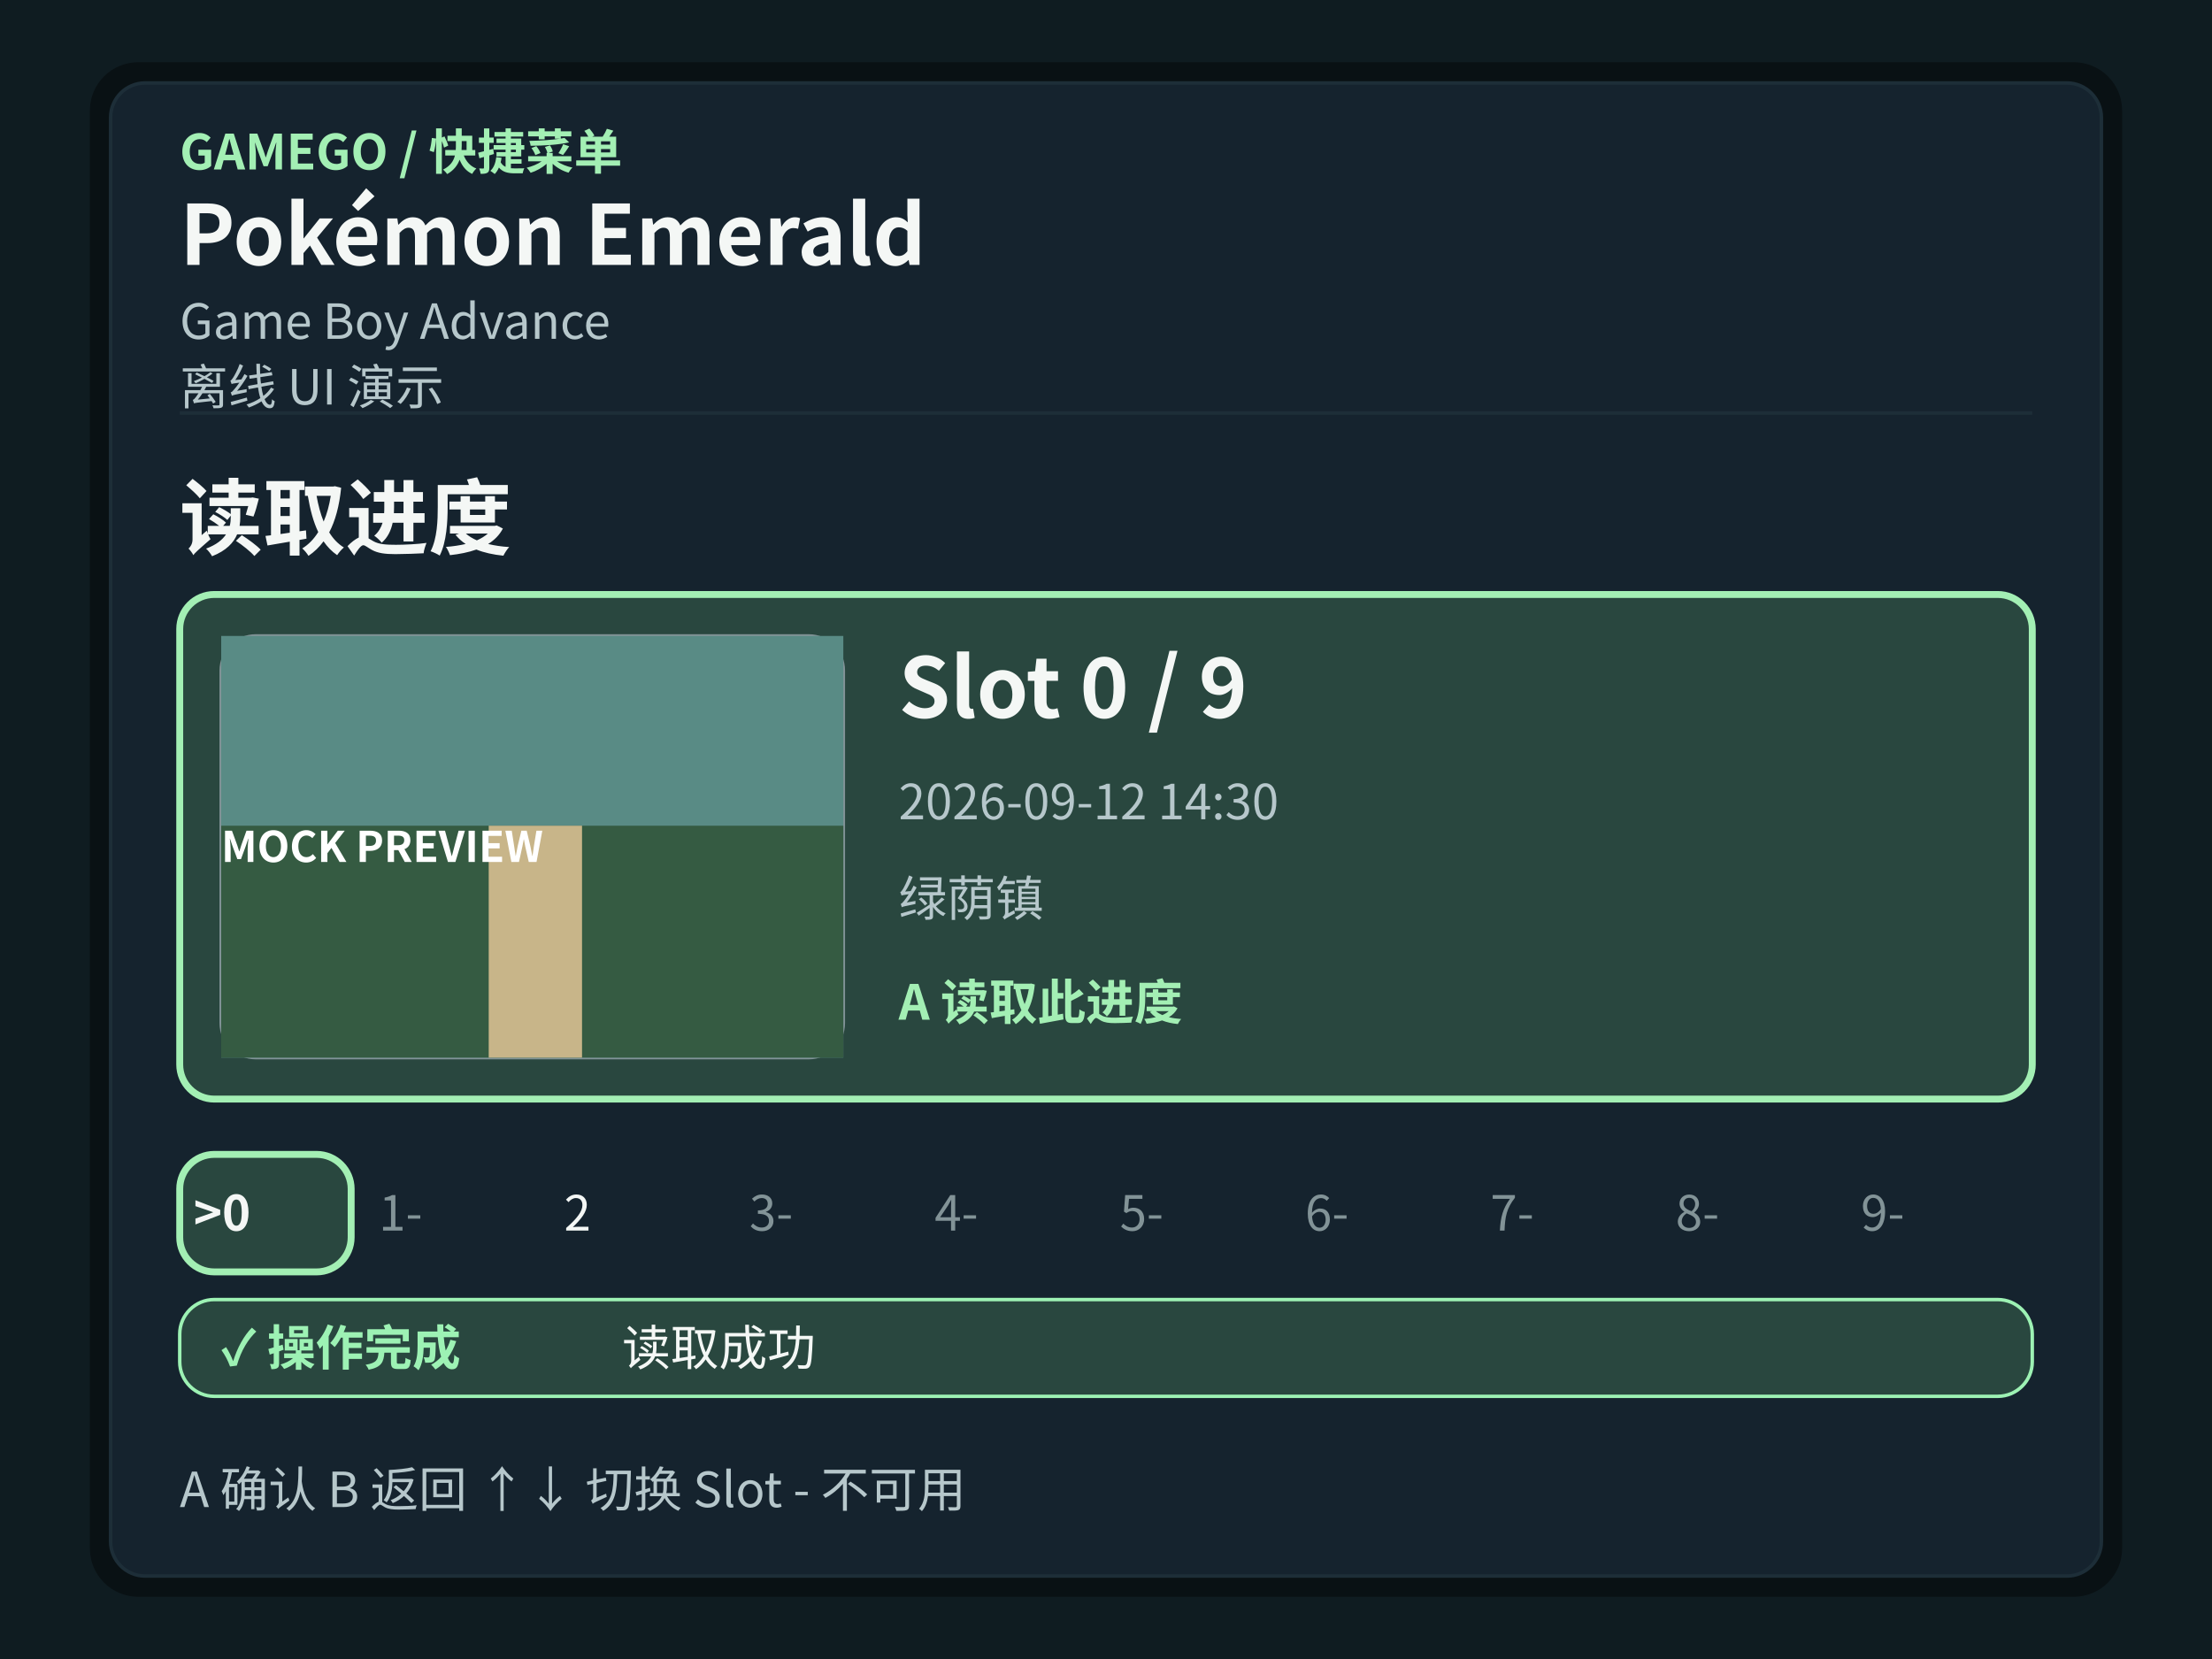
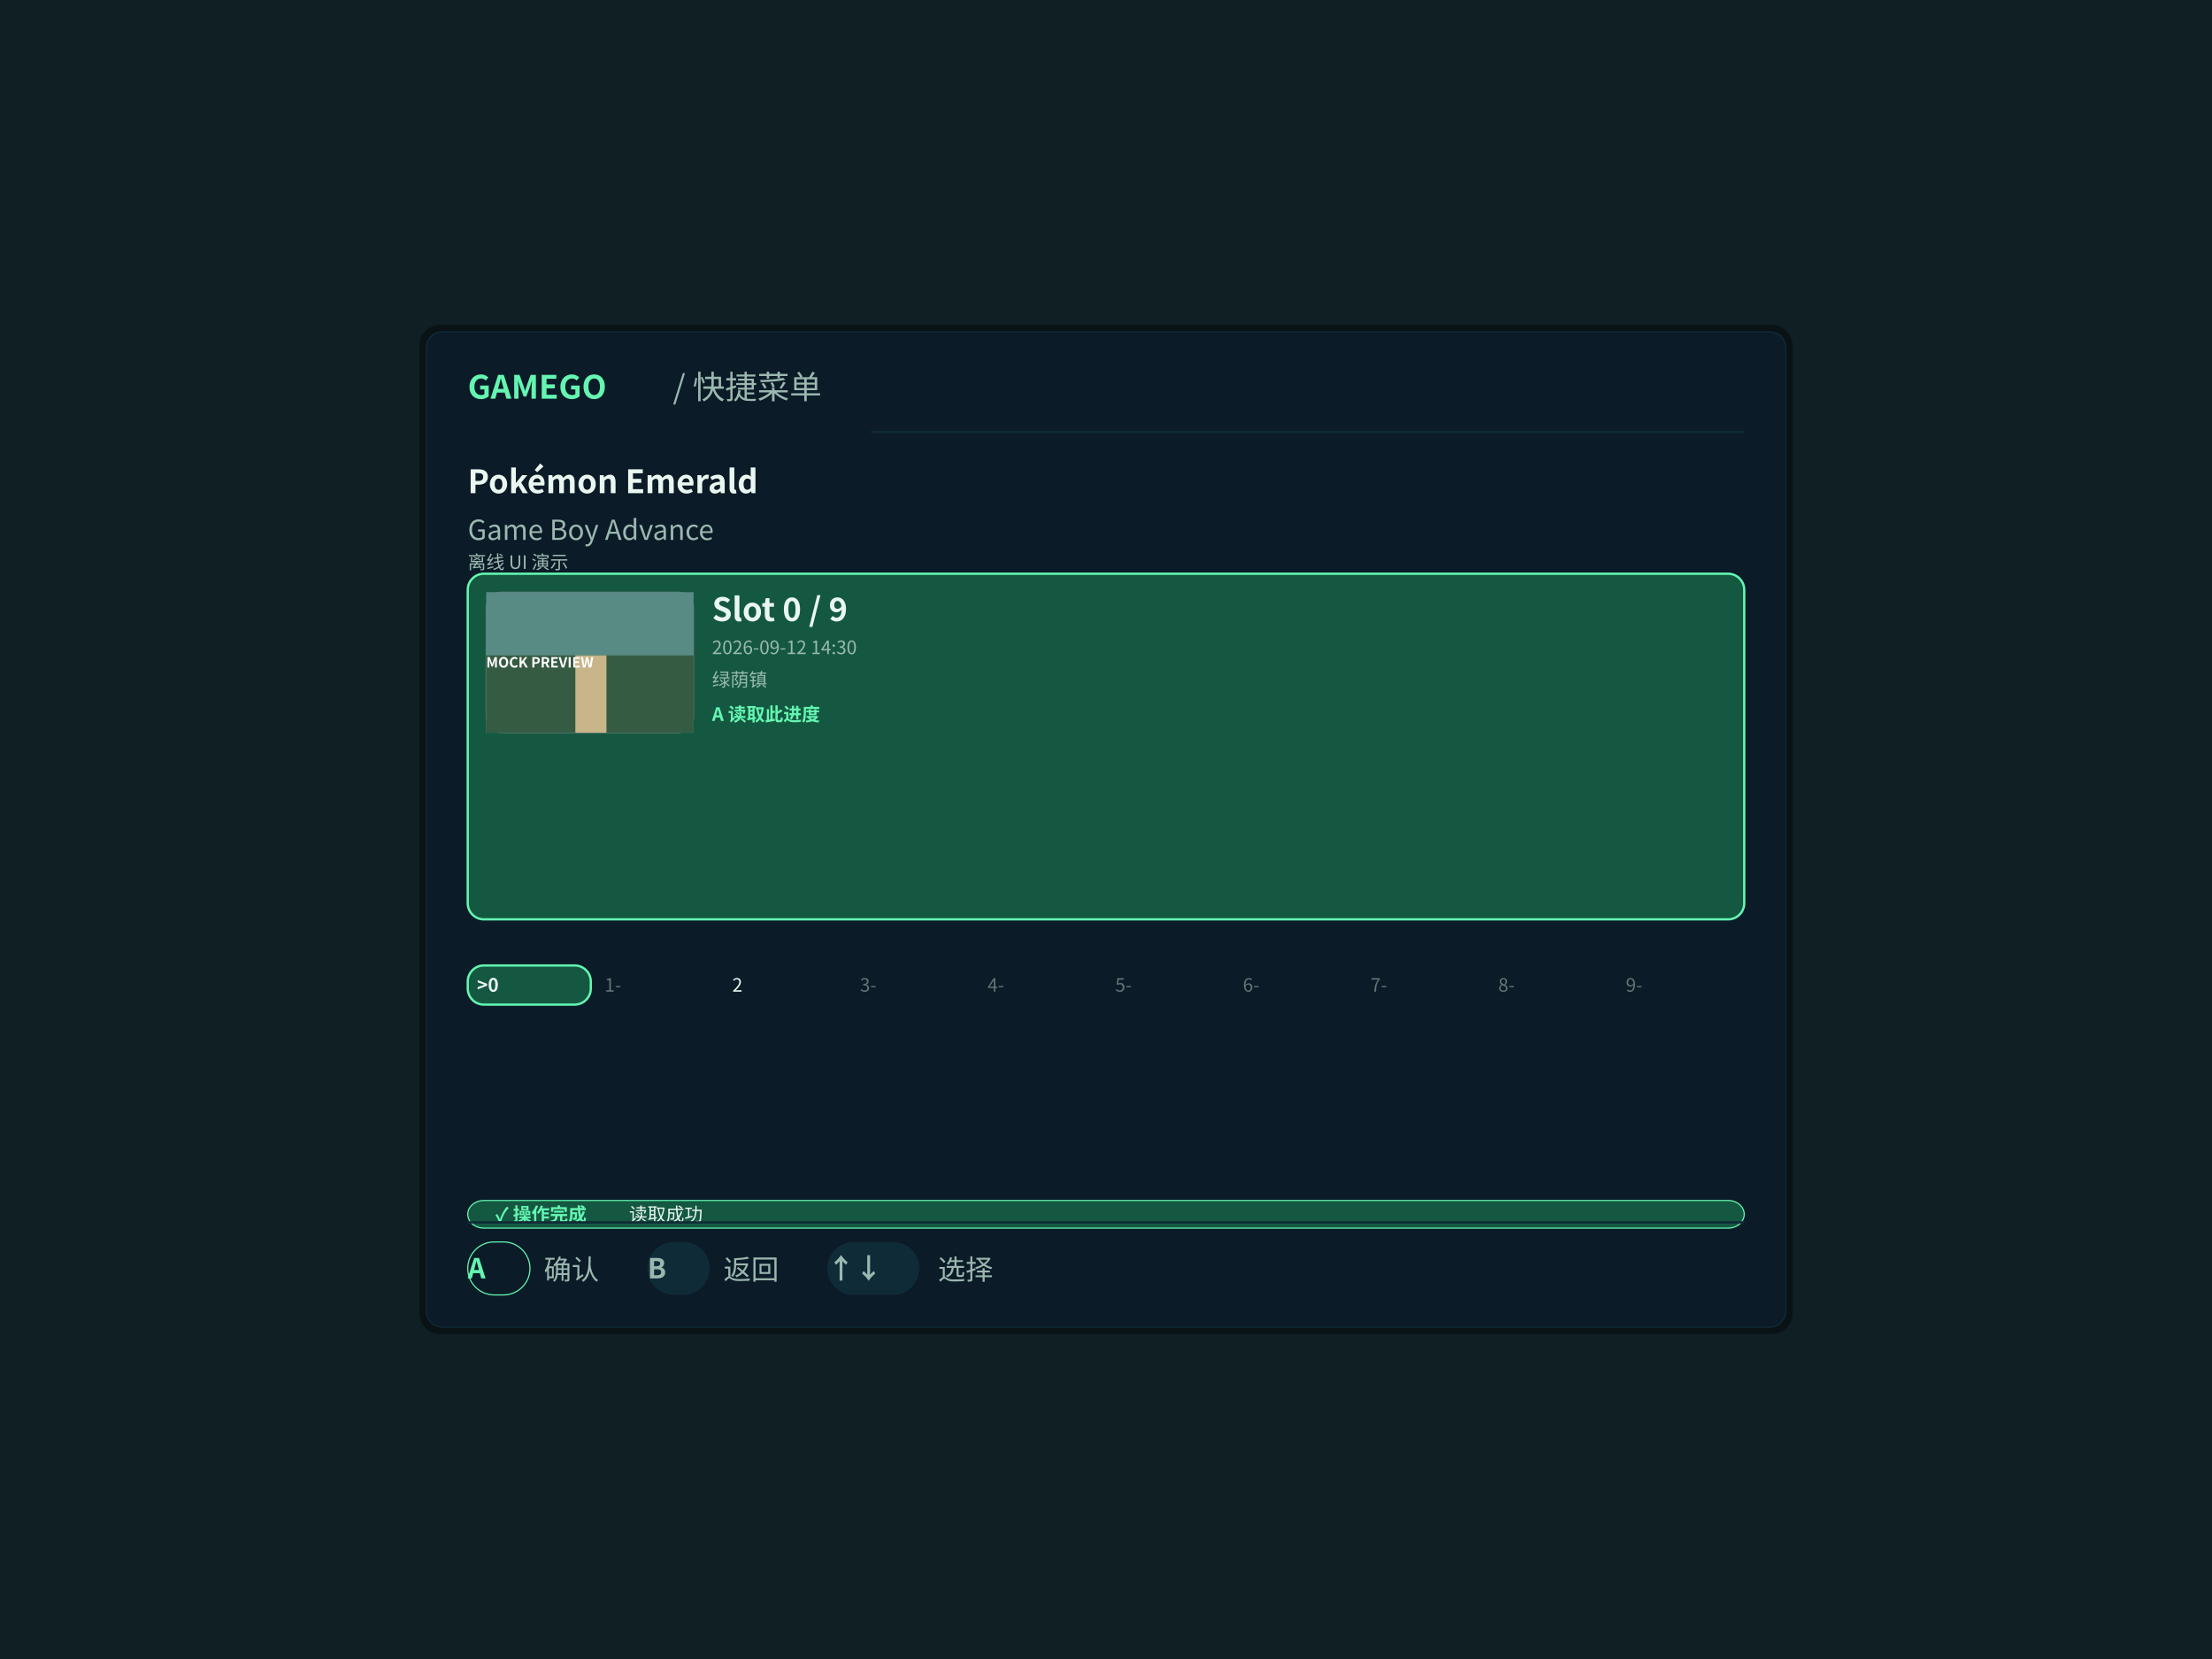
<svg xmlns="http://www.w3.org/2000/svg" width="640" height="480" viewBox="0 0 640 480">
  <rect width="100%" height="100%" fill="#456657" />
-   <rect x="0" y="0" width="640" height="480" rx="0" fill="#071018" fill-opacity="0.851" stroke="#000000" stroke-opacity="0" stroke-width="0" />
-   <rect x="26" y="18" width="588" height="444" rx="14" fill="#000000" fill-opacity="0.4" stroke="#000000" stroke-opacity="0" stroke-width="0" />
-   <rect x="32" y="24" width="576" height="432" rx="10" fill="#15232e" fill-opacity="1" stroke="#1d2e38" stroke-opacity="1" stroke-width="1" />
+   <rect x="0" y="0" width="640" height="480" rx="0" fill="#07131c" fill-opacity="0.851" stroke="#000000" stroke-opacity="0" stroke-width="0" />
+   <rect x="121.333" y="94" width="397.333" height="292" rx="6" fill="#000000" fill-opacity="0.4" stroke="#000000" stroke-opacity="0" stroke-width="0" />
+   <rect x="123.333" y="96" width="393.333" height="288" rx="4.667" fill="#0b1b27" fill-opacity="1" stroke="#102b38" stroke-opacity="1" stroke-width="0.333" />
  <defs>
    <clipPath id="c0">
-       <rect x="52" y="36" width="536" height="16" />
-     </clipPath>
-   </defs>
-   <text x="52" y="49.04" fill="#a3efb4" font-size="14" font-weight="600" font-family="PingFang SC,Noto Sans CJK SC,sans-serif" clip-path="url(#c0)">GAMEGO  /  快捷菜单</text>
+       <rect x="135.333" y="106.667" width="56.667" height="10.667" />
+     </clipPath>
+   </defs>
+   <text x="135.333" y="115.36" fill="#64f5b1" font-size="9.333" font-weight="600" font-family="PingFang SC,Noto Sans CJK SC,sans-serif" clip-path="url(#c0)">GAMEGO</text>
  <defs>
    <clipPath id="c1">
-       <rect x="52" y="54" width="536" height="28" />
-     </clipPath>
-   </defs>
-   <text x="52" y="76.64" fill="#f4f7f5" font-size="24" font-weight="600" font-family="PingFang SC,Noto Sans CJK SC,sans-serif" clip-path="url(#c1)">Pokémon Emerald</text>
+       <rect x="194.667" y="106.667" width="310" height="10.667" />
+     </clipPath>
+   </defs>
+   <text x="194.667" y="115.36" fill="#9bb8b0" font-size="9.333" font-weight="400" font-family="PingFang SC,Noto Sans CJK SC,sans-serif" clip-path="url(#c1)">/  快捷菜单</text>
+   <rect x="252" y="124.667" width="252.667" height="0.667" rx="0" fill="#102b38" fill-opacity="1" stroke="#000000" stroke-opacity="0" stroke-width="0" />
  <defs>
    <clipPath id="c2">
-       <rect x="52" y="84" width="536" height="18" />
-     </clipPath>
-   </defs>
-   <text x="52" y="98.04" fill="#b6c7cb" font-size="14" font-weight="400" font-family="PingFang SC,Noto Sans CJK SC,sans-serif" clip-path="url(#c2)">Game Boy Advance</text>
+       <rect x="135.333" y="132.667" width="369.333" height="13.333" />
+     </clipPath>
+   </defs>
+   <text x="135.333" y="142.693" fill="#eaf7f1" font-size="9.333" font-weight="600" font-family="PingFang SC,Noto Sans CJK SC,sans-serif" clip-path="url(#c2)">Pokémon Emerald</text>
  <defs>
    <clipPath id="c3">
-       <rect x="52" y="104" width="536" height="16" />
-     </clipPath>
-   </defs>
-   <text x="52" y="117.04" fill="#b6c7cb" font-size="14" font-weight="400" font-family="PingFang SC,Noto Sans CJK SC,sans-serif" clip-path="url(#c3)">离线 UI 演示</text>
-   <rect x="52" y="119" width="536" height="1" rx="0" fill="#1d2e38" fill-opacity="1" stroke="#000000" stroke-opacity="0" stroke-width="0" />
+       <rect x="135.333" y="148" width="369.333" height="10.667" />
+     </clipPath>
+   </defs>
+   <text x="135.333" y="156.213" fill="#9bb8b0" font-size="8" font-weight="400" font-family="PingFang SC,Noto Sans CJK SC,sans-serif" clip-path="url(#c3)">Game Boy Advance</text>
  <defs>
    <clipPath id="c4">
-       <rect x="52" y="132" width="536" height="36" />
-     </clipPath>
-   </defs>
-   <text x="52" y="158.64" fill="#f4f7f5" font-size="24" font-weight="600" font-family="PingFang SC,Noto Sans CJK SC,sans-serif" clip-path="url(#c4)">读取进度</text>
-   <rect x="52" y="172" width="536" height="146" rx="10" fill="#29473f" fill-opacity="1" stroke="#a3efb4" stroke-opacity="1" stroke-width="2" />
-   <rect x="64" y="184" width="180" height="122" rx="10" fill="#071018" fill-opacity="0.851" stroke="#829397" stroke-opacity="1" stroke-width="1" />
-   <rect x="64" y="184" width="180" height="122" rx="0" fill="#598b85" fill-opacity="1" stroke="#000000" stroke-opacity="0" stroke-width="0" />
-   <rect x="64" y="238.9" width="180" height="67.1" rx="0" fill="#355b42" fill-opacity="1" stroke="#000000" stroke-opacity="0" stroke-width="0" />
-   <rect x="141.4" y="238.9" width="27" height="67.1" rx="0" fill="#c8b589" fill-opacity="1" stroke="#000000" stroke-opacity="0" stroke-width="0" />
+       <rect x="135.333" y="158.667" width="369.333" height="8" />
+     </clipPath>
+   </defs>
+   <text x="135.333" y="164.587" fill="#9bb8b0" font-size="5.333" font-weight="400" font-family="PingFang SC,Noto Sans CJK SC,sans-serif" clip-path="url(#c4)">离线 UI 演示</text>
  <defs>
    <clipPath id="c5">
-       <rect x="64" y="184" width="180" height="122" />
-     </clipPath>
-   </defs>
-   <text x="64" y="249.392" fill="#ffffff" font-size="12.2" font-weight="600" font-family="PingFang SC,Noto Sans CJK SC,sans-serif" clip-path="url(#c5)">MOCK PREVIEW</text>
+       <rect x="135.333" y="166" width="369.333" height="25.333" />
+     </clipPath>
+   </defs>
+   <text x="135.333" y="182.027" fill="#eaf7f1" font-size="9.333" font-weight="600" font-family="PingFang SC,Noto Sans CJK SC,sans-serif" clip-path="url(#c5)">读取进度</text>
+   <rect x="135.333" y="166" width="369.333" height="100" rx="4.667" fill="#145841" fill-opacity="1" stroke="#64f5b1" stroke-opacity="1" stroke-width="0.667" />
+   <rect x="140.667" y="171.333" width="60" height="40.667" rx="4.667" fill="#07131c" fill-opacity="0.851" stroke="#5f7774" stroke-opacity="1" stroke-width="0.333" />
+   <rect x="140.667" y="171.333" width="60" height="40.667" rx="0" fill="#598b85" fill-opacity="1" stroke="#000000" stroke-opacity="0" stroke-width="0" />
+   <rect x="140.667" y="189.633" width="60" height="22.367" rx="0" fill="#355b42" fill-opacity="1" stroke="#000000" stroke-opacity="0" stroke-width="0" />
+   <rect x="166.467" y="189.633" width="9" height="22.367" rx="0" fill="#c8b589" fill-opacity="1" stroke="#000000" stroke-opacity="0" stroke-width="0" />
  <defs>
    <clipPath id="c6">
-       <rect x="260" y="184" width="316" height="30" />
-     </clipPath>
-   </defs>
-   <text x="260" y="207.64" fill="#f4f7f5" font-size="24" font-weight="600" font-family="PingFang SC,Noto Sans CJK SC,sans-serif" clip-path="url(#c6)">Slot 0  /  9</text>
+       <rect x="140.667" y="171.333" width="60" height="40.667" />
+     </clipPath>
+   </defs>
+   <text x="140.667" y="193.131" fill="#ffffff" font-size="4.067" font-weight="600" font-family="PingFang SC,Noto Sans CJK SC,sans-serif" clip-path="url(#c6)">MOCK PREVIEW</text>
  <defs>
    <clipPath id="c7">
-       <rect x="260" y="220" width="316" height="24" />
-     </clipPath>
-   </defs>
-   <text x="260" y="237.04" fill="#b6c7cb" font-size="14" font-weight="400" font-family="PingFang SC,Noto Sans CJK SC,sans-serif" clip-path="url(#c7)">2026-09-12 14:30</text>
+       <rect x="206" y="171.333" width="298.667" height="10" />
+     </clipPath>
+   </defs>
+   <text x="206" y="179.693" fill="#eaf7f1" font-size="9.333" font-weight="600" font-family="PingFang SC,Noto Sans CJK SC,sans-serif" clip-path="url(#c7)">Slot 0  /  9</text>
  <defs>
    <clipPath id="c8">
-       <rect x="260" y="248" width="316" height="24" />
-     </clipPath>
-   </defs>
-   <text x="260" y="265.04" fill="#b6c7cb" font-size="14" font-weight="400" font-family="PingFang SC,Noto Sans CJK SC,sans-serif" clip-path="url(#c8)">绿荫镇</text>
+       <rect x="206" y="183.333" width="298.667" height="8" />
+     </clipPath>
+   </defs>
+   <text x="206" y="189.253" fill="#9bb8b0" font-size="5.333" font-weight="400" font-family="PingFang SC,Noto Sans CJK SC,sans-serif" clip-path="url(#c8)">2026-09-12 14:30</text>
  <defs>
    <clipPath id="c9">
-       <rect x="260" y="278" width="316" height="24" />
-     </clipPath>
-   </defs>
-   <text x="260" y="295.04" fill="#a3efb4" font-size="14" font-weight="600" font-family="PingFang SC,Noto Sans CJK SC,sans-serif" clip-path="url(#c9)">A 读取此进度</text>
-   <rect x="52" y="334" width="49.6" height="34" rx="10" fill="#29473f" fill-opacity="1" stroke="#a3efb4" stroke-opacity="1" stroke-width="2" />
+       <rect x="206" y="192.667" width="298.667" height="8" />
+     </clipPath>
+   </defs>
+   <text x="206" y="198.587" fill="#9bb8b0" font-size="5.333" font-weight="400" font-family="PingFang SC,Noto Sans CJK SC,sans-serif" clip-path="url(#c9)">绿荫镇</text>
  <defs>
    <clipPath id="c10">
-       <rect x="56" y="334" width="41.6" height="34" />
-     </clipPath>
-   </defs>
-   <text x="56" y="356.04" fill="#f4f7f5" font-size="14" font-weight="600" font-family="PingFang SC,Noto Sans CJK SC,sans-serif" clip-path="url(#c10)">&gt;0 </text>
-   <rect x="105.6" y="334" width="49.6" height="34" rx="10" fill="#15232e" fill-opacity="1" stroke="#000000" stroke-opacity="0" stroke-width="0" />
+       <rect x="206" y="202.667" width="298.667" height="8" />
+     </clipPath>
+   </defs>
+   <text x="206" y="208.587" fill="#64f5b1" font-size="5.333" font-weight="600" font-family="PingFang SC,Noto Sans CJK SC,sans-serif" clip-path="url(#c10)">A 读取此进度</text>
+   <rect x="135.333" y="279.333" width="35.6" height="11.333" rx="4.667" fill="#145841" fill-opacity="1" stroke="#64f5b1" stroke-opacity="1" stroke-width="0.667" />
  <defs>
    <clipPath id="c11">
-       <rect x="109.6" y="334" width="41.6" height="34" />
-     </clipPath>
-   </defs>
-   <text x="109.6" y="356.04" fill="#829397" font-size="14" font-weight="400" font-family="PingFang SC,Noto Sans CJK SC,sans-serif" clip-path="url(#c11)"> 1-</text>
-   <rect x="159.2" y="334" width="49.6" height="34" rx="10" fill="#15232e" fill-opacity="1" stroke="#000000" stroke-opacity="0" stroke-width="0" />
+       <rect x="138" y="279.333" width="30.267" height="11.333" />
+     </clipPath>
+   </defs>
+   <text x="138" y="286.92" fill="#eaf7f1" font-size="5.333" font-weight="600" font-family="PingFang SC,Noto Sans CJK SC,sans-serif" clip-path="url(#c11)">&gt;0 </text>
+   <rect x="172.267" y="279.333" width="35.6" height="11.333" rx="4.667" fill="#0b1b27" fill-opacity="1" stroke="#000000" stroke-opacity="0" stroke-width="0" />
  <defs>
    <clipPath id="c12">
-       <rect x="163.2" y="334" width="41.6" height="34" />
-     </clipPath>
-   </defs>
-   <text x="163.2" y="356.04" fill="#f4f7f5" font-size="14" font-weight="400" font-family="PingFang SC,Noto Sans CJK SC,sans-serif" clip-path="url(#c12)"> 2 </text>
-   <rect x="212.8" y="334" width="49.6" height="34" rx="10" fill="#15232e" fill-opacity="1" stroke="#000000" stroke-opacity="0" stroke-width="0" />
+       <rect x="174.933" y="279.333" width="30.267" height="11.333" />
+     </clipPath>
+   </defs>
+   <text x="174.933" y="286.92" fill="#5f7774" font-size="5.333" font-weight="400" font-family="PingFang SC,Noto Sans CJK SC,sans-serif" clip-path="url(#c12)"> 1-</text>
+   <rect x="209.2" y="279.333" width="35.6" height="11.333" rx="4.667" fill="#0b1b27" fill-opacity="1" stroke="#000000" stroke-opacity="0" stroke-width="0" />
  <defs>
    <clipPath id="c13">
-       <rect x="216.8" y="334" width="41.6" height="34" />
-     </clipPath>
-   </defs>
-   <text x="216.8" y="356.04" fill="#829397" font-size="14" font-weight="400" font-family="PingFang SC,Noto Sans CJK SC,sans-serif" clip-path="url(#c13)"> 3-</text>
-   <rect x="266.4" y="334" width="49.6" height="34" rx="10" fill="#15232e" fill-opacity="1" stroke="#000000" stroke-opacity="0" stroke-width="0" />
+       <rect x="211.867" y="279.333" width="30.267" height="11.333" />
+     </clipPath>
+   </defs>
+   <text x="211.867" y="286.92" fill="#eaf7f1" font-size="5.333" font-weight="400" font-family="PingFang SC,Noto Sans CJK SC,sans-serif" clip-path="url(#c13)"> 2 </text>
+   <rect x="246.133" y="279.333" width="35.6" height="11.333" rx="4.667" fill="#0b1b27" fill-opacity="1" stroke="#000000" stroke-opacity="0" stroke-width="0" />
  <defs>
    <clipPath id="c14">
-       <rect x="270.4" y="334" width="41.6" height="34" />
-     </clipPath>
-   </defs>
-   <text x="270.4" y="356.04" fill="#829397" font-size="14" font-weight="400" font-family="PingFang SC,Noto Sans CJK SC,sans-serif" clip-path="url(#c14)"> 4-</text>
-   <rect x="320" y="334" width="49.6" height="34" rx="10" fill="#15232e" fill-opacity="1" stroke="#000000" stroke-opacity="0" stroke-width="0" />
+       <rect x="248.8" y="279.333" width="30.267" height="11.333" />
+     </clipPath>
+   </defs>
+   <text x="248.8" y="286.92" fill="#5f7774" font-size="5.333" font-weight="400" font-family="PingFang SC,Noto Sans CJK SC,sans-serif" clip-path="url(#c14)"> 3-</text>
+   <rect x="283.067" y="279.333" width="35.6" height="11.333" rx="4.667" fill="#0b1b27" fill-opacity="1" stroke="#000000" stroke-opacity="0" stroke-width="0" />
  <defs>
    <clipPath id="c15">
-       <rect x="324" y="334" width="41.6" height="34" />
-     </clipPath>
-   </defs>
-   <text x="324" y="356.04" fill="#829397" font-size="14" font-weight="400" font-family="PingFang SC,Noto Sans CJK SC,sans-serif" clip-path="url(#c15)"> 5-</text>
-   <rect x="373.6" y="334" width="49.6" height="34" rx="10" fill="#15232e" fill-opacity="1" stroke="#000000" stroke-opacity="0" stroke-width="0" />
+       <rect x="285.733" y="279.333" width="30.267" height="11.333" />
+     </clipPath>
+   </defs>
+   <text x="285.733" y="286.92" fill="#5f7774" font-size="5.333" font-weight="400" font-family="PingFang SC,Noto Sans CJK SC,sans-serif" clip-path="url(#c15)"> 4-</text>
+   <rect x="320" y="279.333" width="35.6" height="11.333" rx="4.667" fill="#0b1b27" fill-opacity="1" stroke="#000000" stroke-opacity="0" stroke-width="0" />
  <defs>
    <clipPath id="c16">
-       <rect x="377.6" y="334" width="41.6" height="34" />
-     </clipPath>
-   </defs>
-   <text x="377.6" y="356.04" fill="#829397" font-size="14" font-weight="400" font-family="PingFang SC,Noto Sans CJK SC,sans-serif" clip-path="url(#c16)"> 6-</text>
-   <rect x="427.2" y="334" width="49.6" height="34" rx="10" fill="#15232e" fill-opacity="1" stroke="#000000" stroke-opacity="0" stroke-width="0" />
+       <rect x="322.667" y="279.333" width="30.267" height="11.333" />
+     </clipPath>
+   </defs>
+   <text x="322.667" y="286.92" fill="#5f7774" font-size="5.333" font-weight="400" font-family="PingFang SC,Noto Sans CJK SC,sans-serif" clip-path="url(#c16)"> 5-</text>
+   <rect x="356.933" y="279.333" width="35.6" height="11.333" rx="4.667" fill="#0b1b27" fill-opacity="1" stroke="#000000" stroke-opacity="0" stroke-width="0" />
  <defs>
    <clipPath id="c17">
-       <rect x="431.2" y="334" width="41.6" height="34" />
-     </clipPath>
-   </defs>
-   <text x="431.2" y="356.04" fill="#829397" font-size="14" font-weight="400" font-family="PingFang SC,Noto Sans CJK SC,sans-serif" clip-path="url(#c17)"> 7-</text>
-   <rect x="480.8" y="334" width="49.6" height="34" rx="10" fill="#15232e" fill-opacity="1" stroke="#000000" stroke-opacity="0" stroke-width="0" />
+       <rect x="359.6" y="279.333" width="30.267" height="11.333" />
+     </clipPath>
+   </defs>
+   <text x="359.6" y="286.92" fill="#5f7774" font-size="5.333" font-weight="400" font-family="PingFang SC,Noto Sans CJK SC,sans-serif" clip-path="url(#c17)"> 6-</text>
+   <rect x="393.867" y="279.333" width="35.6" height="11.333" rx="4.667" fill="#0b1b27" fill-opacity="1" stroke="#000000" stroke-opacity="0" stroke-width="0" />
  <defs>
    <clipPath id="c18">
-       <rect x="484.8" y="334" width="41.6" height="34" />
-     </clipPath>
-   </defs>
-   <text x="484.8" y="356.04" fill="#829397" font-size="14" font-weight="400" font-family="PingFang SC,Noto Sans CJK SC,sans-serif" clip-path="url(#c18)"> 8-</text>
-   <rect x="534.4" y="334" width="49.6" height="34" rx="10" fill="#15232e" fill-opacity="1" stroke="#000000" stroke-opacity="0" stroke-width="0" />
+       <rect x="396.533" y="279.333" width="30.267" height="11.333" />
+     </clipPath>
+   </defs>
+   <text x="396.533" y="286.92" fill="#5f7774" font-size="5.333" font-weight="400" font-family="PingFang SC,Noto Sans CJK SC,sans-serif" clip-path="url(#c18)"> 7-</text>
+   <rect x="430.8" y="279.333" width="35.6" height="11.333" rx="4.667" fill="#0b1b27" fill-opacity="1" stroke="#000000" stroke-opacity="0" stroke-width="0" />
  <defs>
    <clipPath id="c19">
-       <rect x="538.4" y="334" width="41.6" height="34" />
-     </clipPath>
-   </defs>
-   <text x="538.4" y="356.04" fill="#829397" font-size="14" font-weight="400" font-family="PingFang SC,Noto Sans CJK SC,sans-serif" clip-path="url(#c19)"> 9-</text>
-   <rect x="52" y="376" width="536" height="28" rx="10" fill="#29473f" fill-opacity="1" stroke="#9df2b4" stroke-opacity="1" stroke-width="1" />
+       <rect x="433.467" y="279.333" width="30.267" height="11.333" />
+     </clipPath>
+   </defs>
+   <text x="433.467" y="286.92" fill="#5f7774" font-size="5.333" font-weight="400" font-family="PingFang SC,Noto Sans CJK SC,sans-serif" clip-path="url(#c19)"> 8-</text>
+   <rect x="467.733" y="279.333" width="35.6" height="11.333" rx="4.667" fill="#0b1b27" fill-opacity="1" stroke="#000000" stroke-opacity="0" stroke-width="0" />
  <defs>
    <clipPath id="c20">
-       <rect x="64" y="376" width="512" height="28" />
-     </clipPath>
-   </defs>
-   <text x="64" y="395.04" fill="#9df2b4" font-size="14" font-weight="600" font-family="PingFang SC,Noto Sans CJK SC,sans-serif" clip-path="url(#c20)">✓ 操作完成</text>
+       <rect x="470.4" y="279.333" width="30.267" height="11.333" />
+     </clipPath>
+   </defs>
+   <text x="470.4" y="286.92" fill="#5f7774" font-size="5.333" font-weight="400" font-family="PingFang SC,Noto Sans CJK SC,sans-serif" clip-path="url(#c20)"> 9-</text>
+   <rect x="135.333" y="347.333" width="369.333" height="8" rx="4.667" fill="#145841" fill-opacity="1" stroke="#64f5b1" stroke-opacity="1" stroke-width="0.333" />
  <defs>
    <clipPath id="c21">
-       <rect x="180" y="376" width="396" height="28" />
-     </clipPath>
-   </defs>
-   <text x="180" y="395.04" fill="#f4f7f5" font-size="14" font-weight="400" font-family="PingFang SC,Noto Sans CJK SC,sans-serif" clip-path="url(#c21)">读取成功</text>
+       <rect x="143.333" y="347.333" width="353.333" height="8" />
+     </clipPath>
+   </defs>
+   <text x="143.333" y="353.253" fill="#64f5b1" font-size="5.333" font-weight="600" font-family="PingFang SC,Noto Sans CJK SC,sans-serif" clip-path="url(#c21)">✓ 操作完成</text>
  <defs>
    <clipPath id="c22">
-       <rect x="52" y="418" width="536" height="26" />
-     </clipPath>
-   </defs>
-   <text x="52" y="436.04" fill="#b6c7cb" font-size="14" font-weight="400" font-family="PingFang SC,Noto Sans CJK SC,sans-serif" clip-path="url(#c22)">A 确认    B 返回    ↑↓ 切换 Slot    - 不可用</text>
+       <rect x="182" y="347.333" width="314.667" height="8" />
+     </clipPath>
+   </defs>
+   <text x="182" y="353.253" fill="#eaf7f1" font-size="5.333" font-weight="400" font-family="PingFang SC,Noto Sans CJK SC,sans-serif" clip-path="url(#c22)">读取成功</text>
+   <rect x="135.333" y="353.333" width="369.333" height="0.667" rx="0" fill="#102b38" fill-opacity="1" stroke="#000000" stroke-opacity="0" stroke-width="0" />
+   <rect x="135.333" y="359.333" width="18" height="15.333" rx="7.667" fill="#0b1b27" fill-opacity="1" stroke="#64f5b1" stroke-opacity="1" stroke-width="0.333" />
+   <defs>
+     <clipPath id="c23">
+       <rect x="135.333" y="359.333" width="18" height="15.333" />
+     </clipPath>
+   </defs>
+   <text x="135.333" y="369.88" fill="#64f5b1" font-size="8" font-weight="600" font-family="PingFang SC,Noto Sans CJK SC,sans-serif" clip-path="url(#c23)">A</text>
+   <defs>
+     <clipPath id="c24">
+       <rect x="157.333" y="359.333" width="33.333" height="16" />
+     </clipPath>
+   </defs>
+   <text x="157.333" y="370.213" fill="#9bb8b0" font-size="8" font-weight="400" font-family="PingFang SC,Noto Sans CJK SC,sans-serif" clip-path="url(#c24)">确认</text>
+   <rect x="187.333" y="359.333" width="18" height="15.333" rx="7.667" fill="#102b38" fill-opacity="1" stroke="#000000" stroke-opacity="0" stroke-width="0" />
+   <defs>
+     <clipPath id="c25">
+       <rect x="187.333" y="359.333" width="18" height="15.333" />
+     </clipPath>
+   </defs>
+   <text x="187.333" y="369.88" fill="#9bb8b0" font-size="8" font-weight="600" font-family="PingFang SC,Noto Sans CJK SC,sans-serif" clip-path="url(#c25)">B</text>
+   <defs>
+     <clipPath id="c26">
+       <rect x="209.333" y="359.333" width="33.333" height="16" />
+     </clipPath>
+   </defs>
+   <text x="209.333" y="370.213" fill="#9bb8b0" font-size="8" font-weight="400" font-family="PingFang SC,Noto Sans CJK SC,sans-serif" clip-path="url(#c26)">返回</text>
+   <rect x="239.333" y="359.333" width="26.667" height="15.333" rx="7.667" fill="#102b38" fill-opacity="1" stroke="#000000" stroke-opacity="0" stroke-width="0" />
+   <defs>
+     <clipPath id="c27">
+       <rect x="239.333" y="359.333" width="26.667" height="15.333" />
+     </clipPath>
+   </defs>
+   <text x="239.333" y="369.88" fill="#9bb8b0" font-size="8" font-weight="600" font-family="PingFang SC,Noto Sans CJK SC,sans-serif" clip-path="url(#c27)">↑↓</text>
+   <defs>
+     <clipPath id="c28">
+       <rect x="271.333" y="359.333" width="33.333" height="16" />
+     </clipPath>
+   </defs>
+   <text x="271.333" y="370.213" fill="#9bb8b0" font-size="8" font-weight="400" font-family="PingFang SC,Noto Sans CJK SC,sans-serif" clip-path="url(#c28)">选择</text>
</svg>
